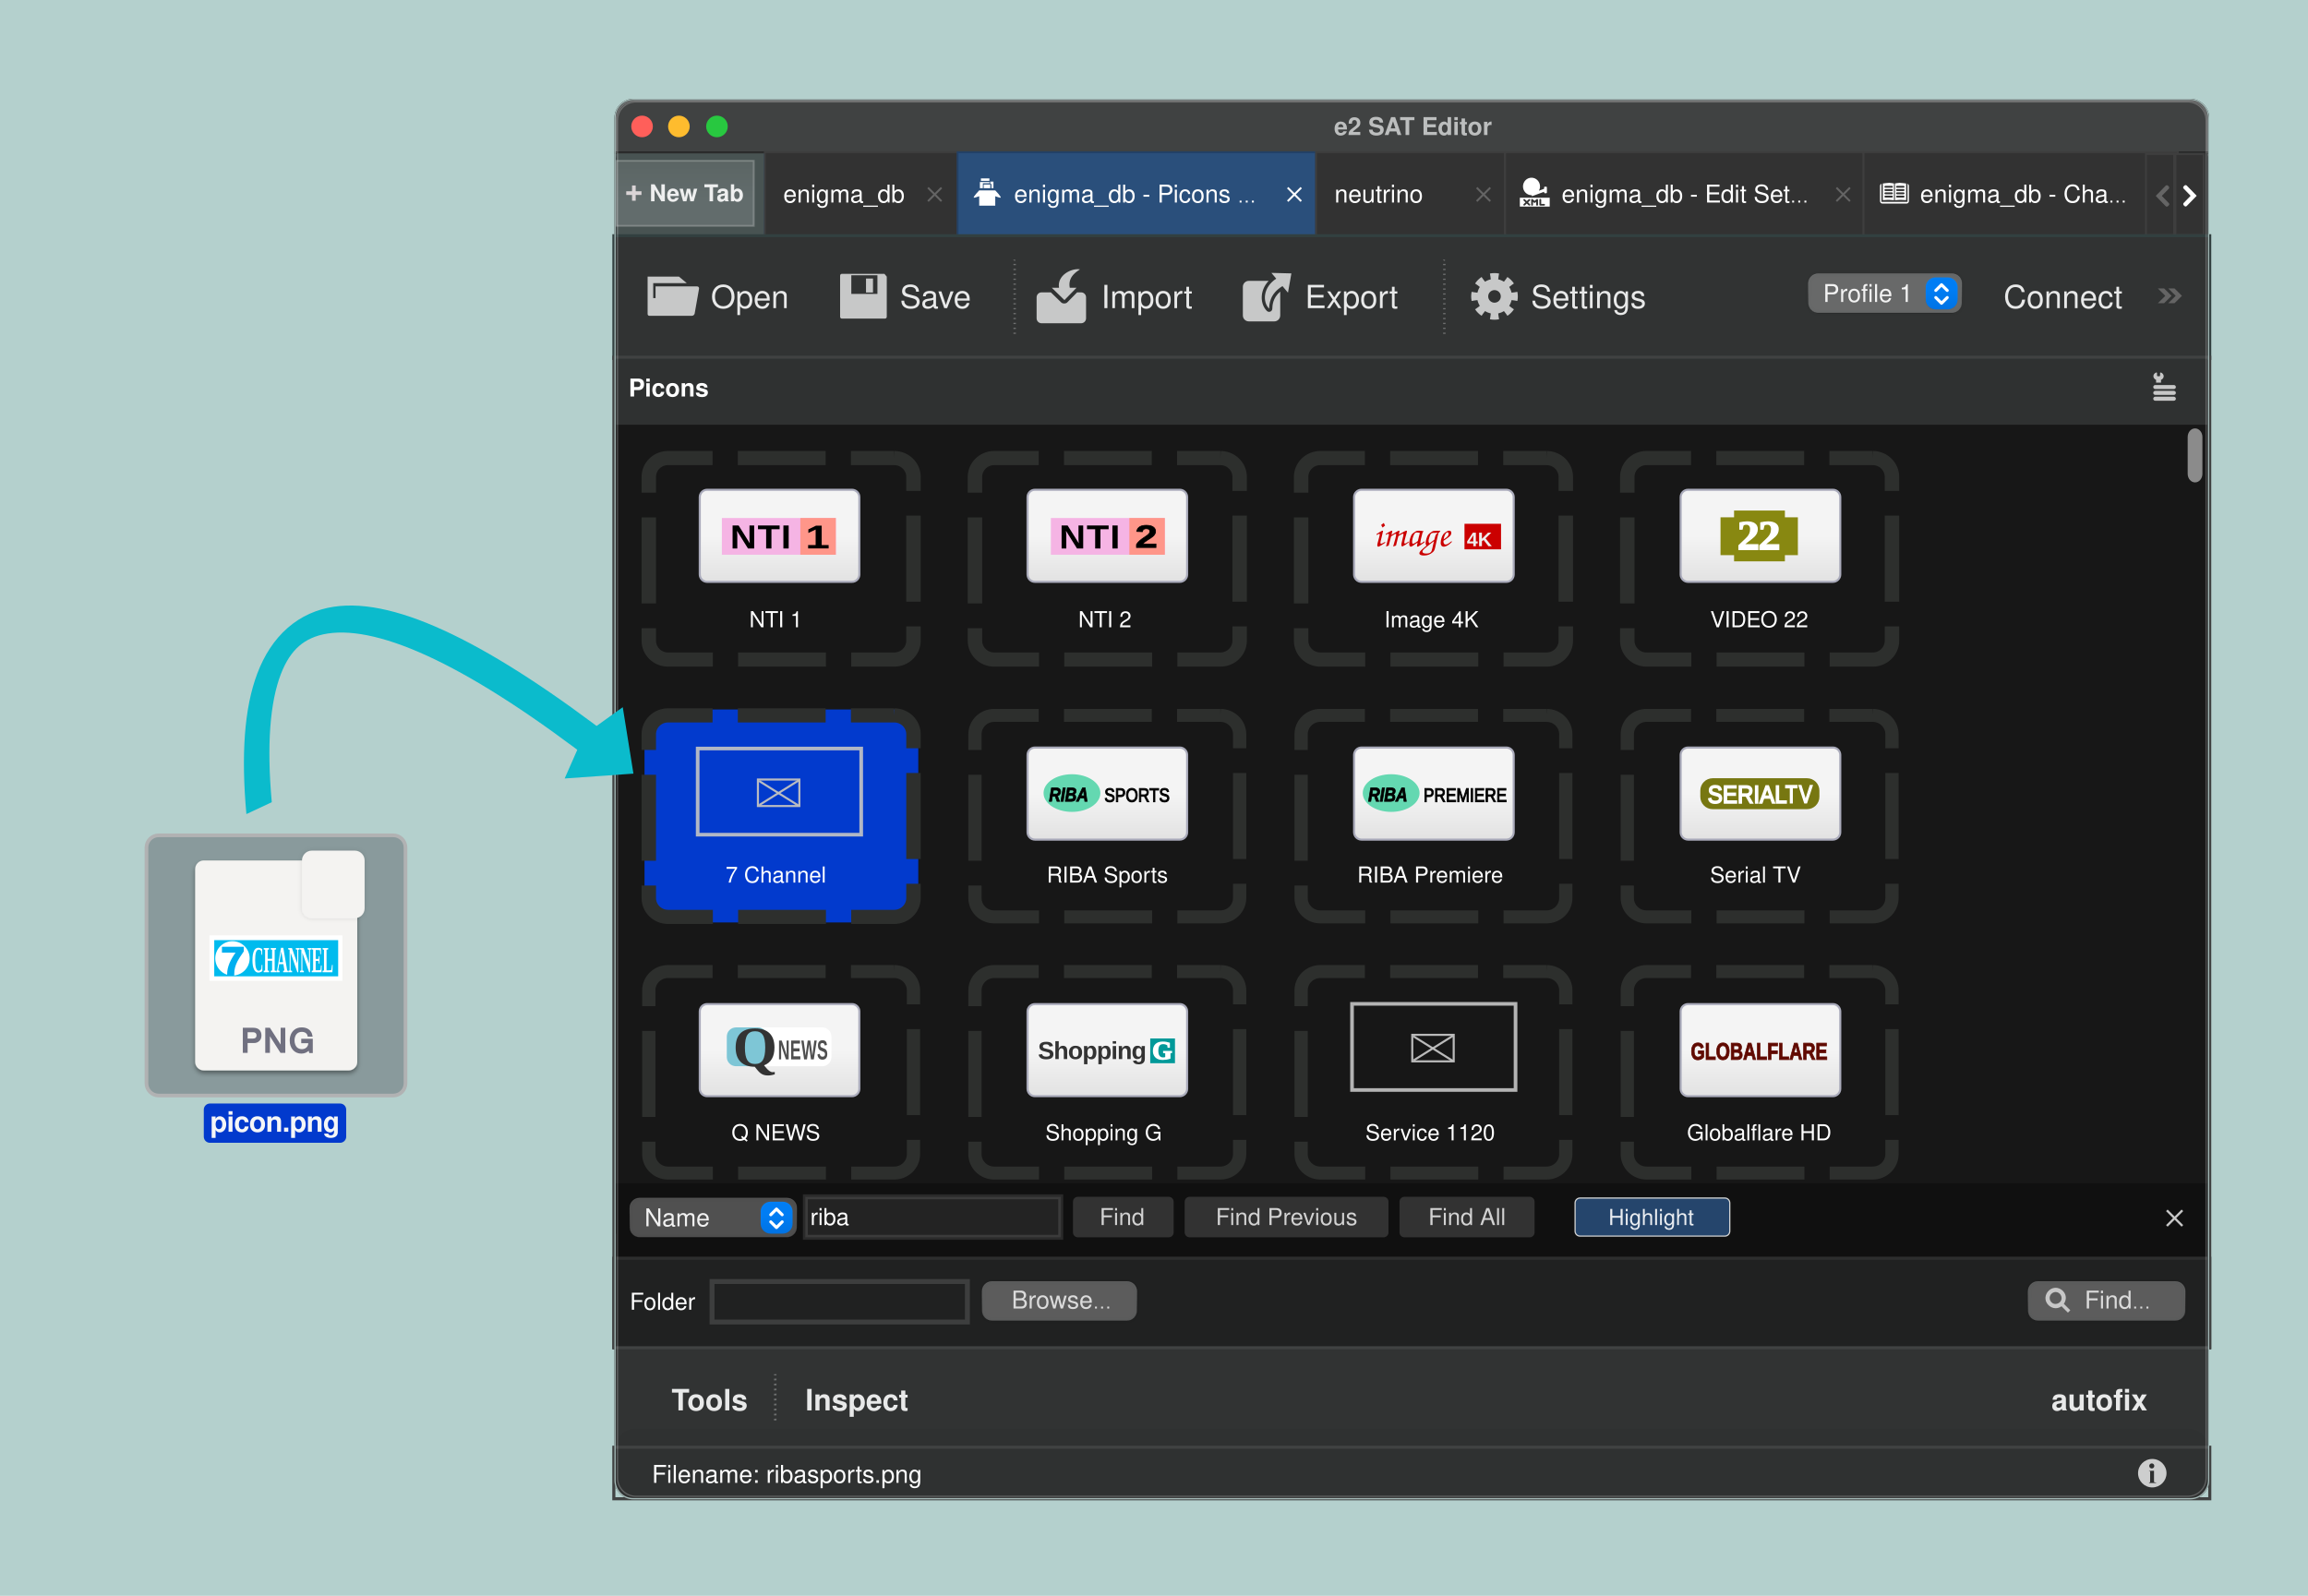
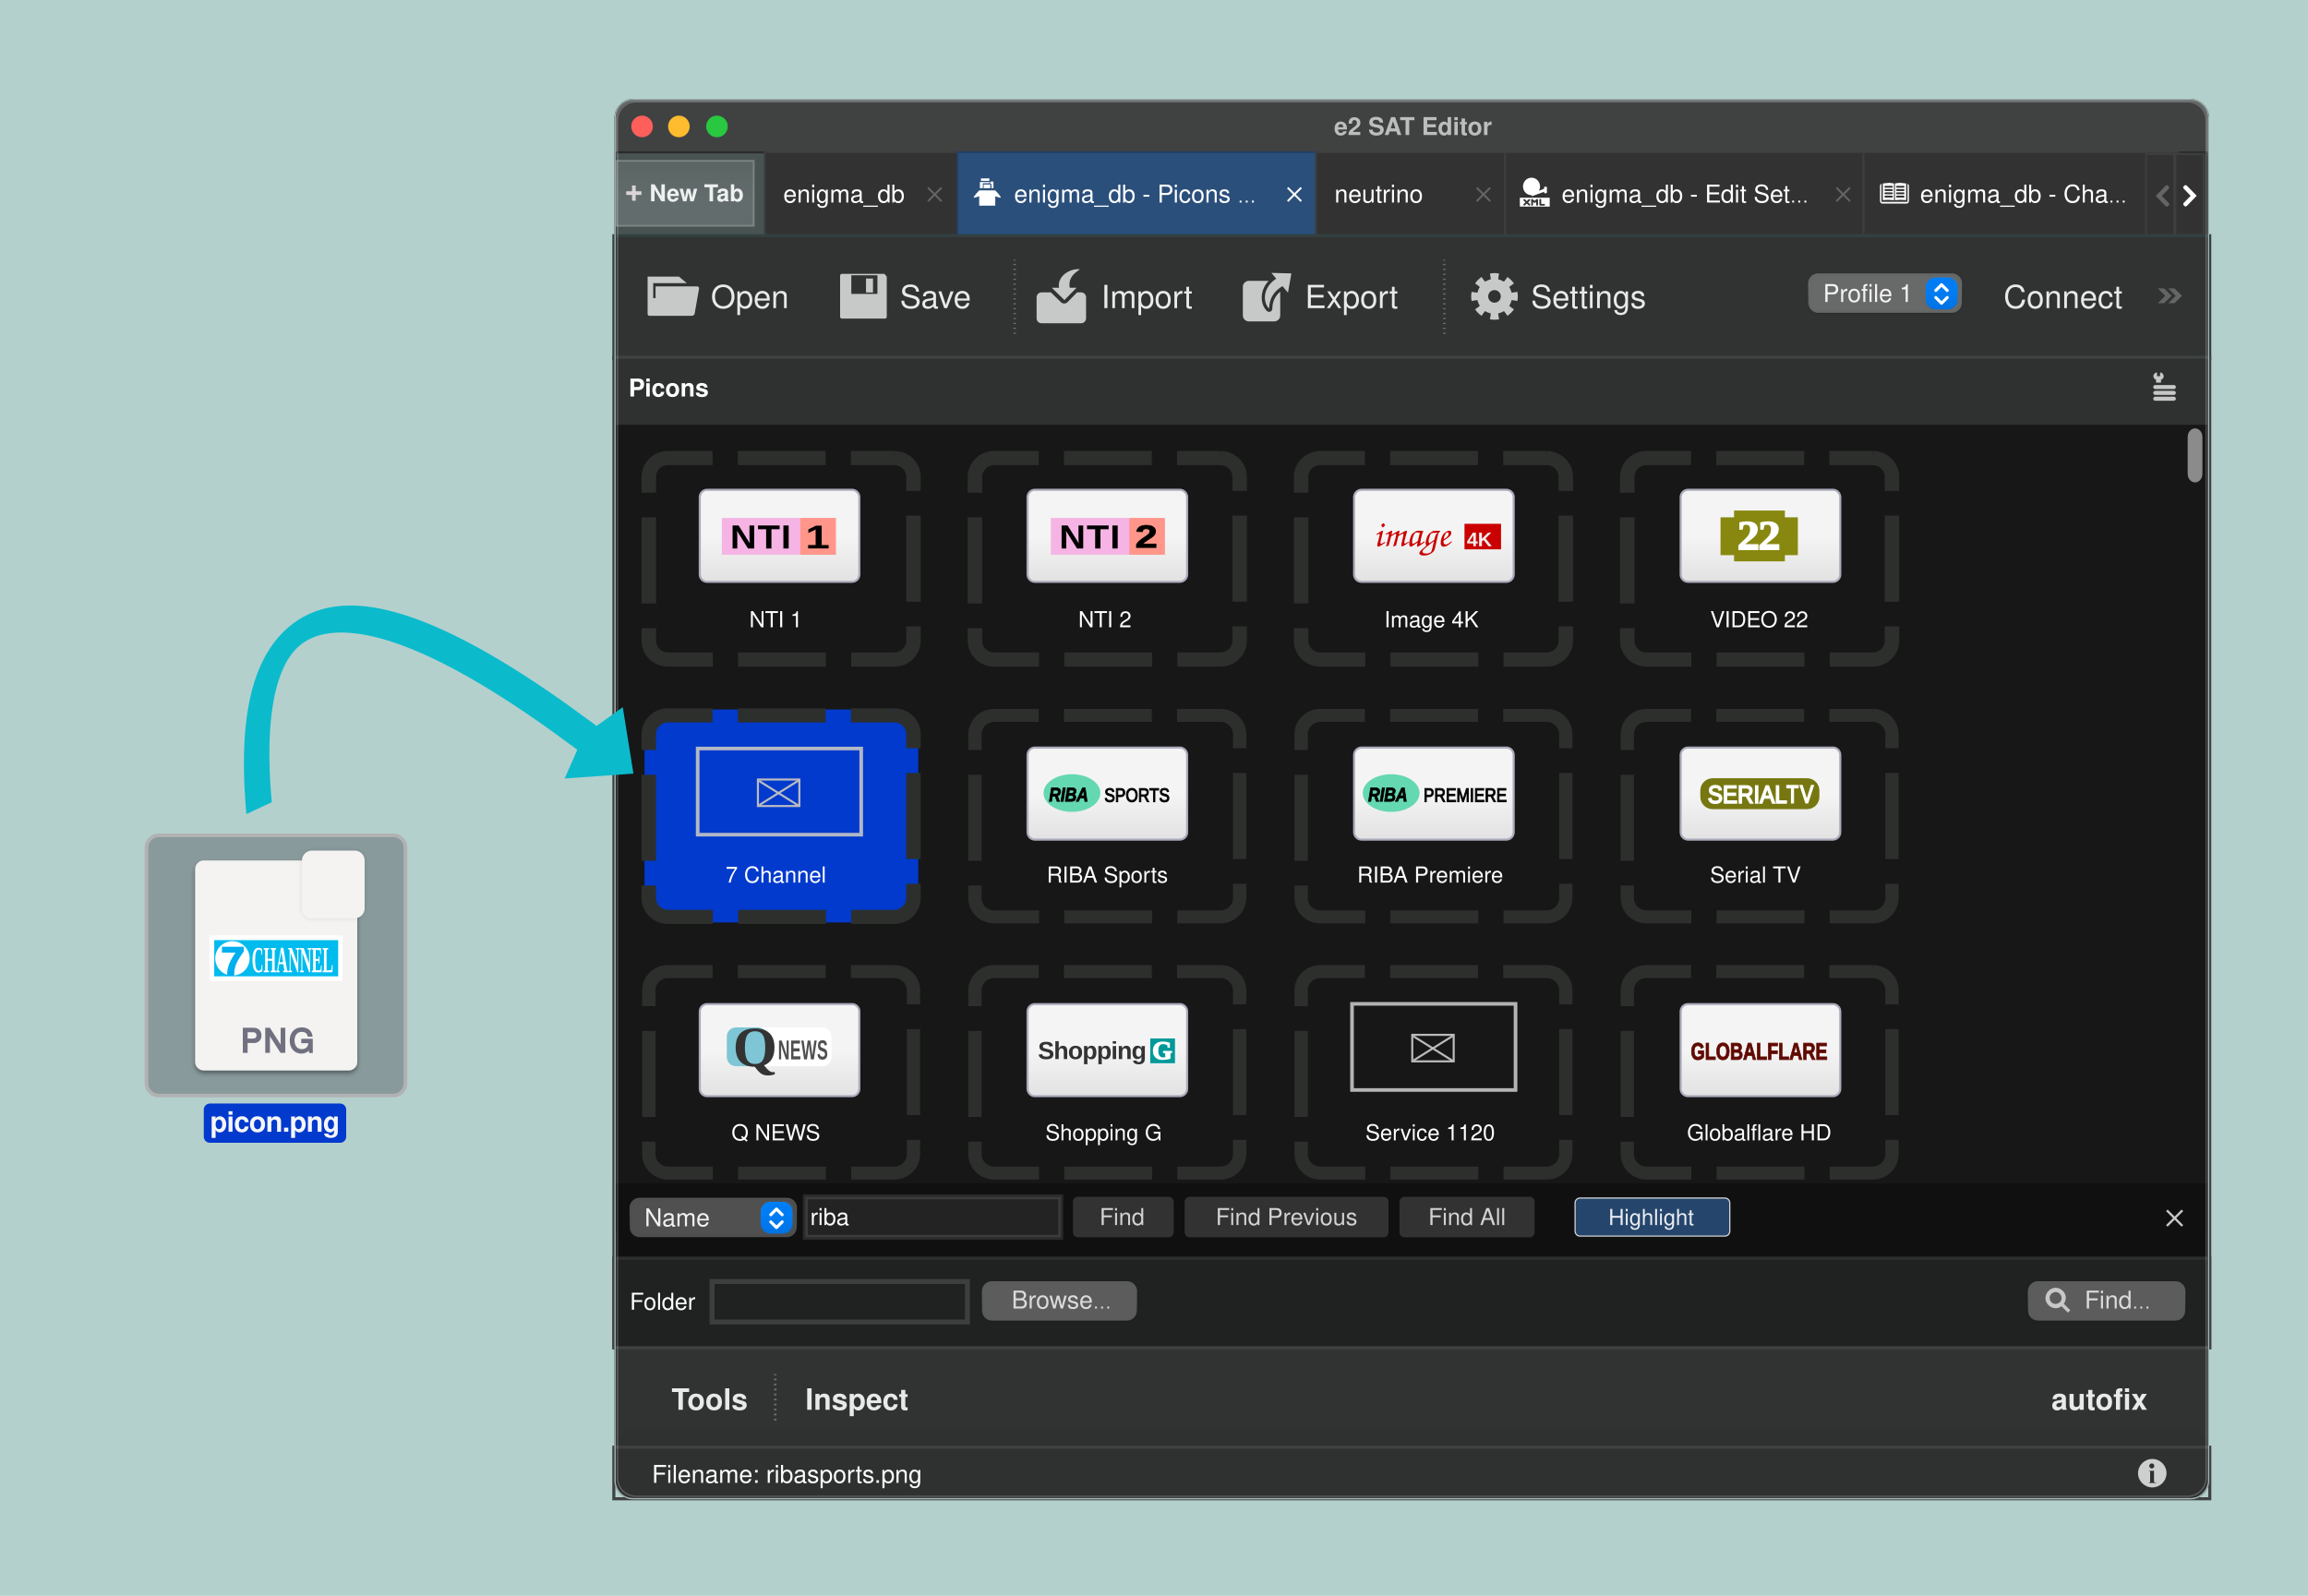
<svg xmlns="http://www.w3.org/2000/svg" viewBox="0 0 1880 1300" style="pointer-events:none;user-select:none">
  <defs>
    <symbol id="aad">
      <path d="M37.75 37.75h18.127v-11.5h-18.127c0 0 0-18.127 0-18.127h-11.5v18.127c0 0-18.127 0-18.127 0v11.5h18.127c0 0 0 18.127 0 18.127h11.5v-18.127z" />
    </symbol>
    <symbol id="cbw">
      <path d="M60 14.973l-3-0.522v35.716c-3.141-0.28-8.021-0.667-11-0.667-0.95 0-2.094 0.039-3.312 0.102-0.962 0.036-2.014 0.106-3.059 0.191-2.678 0.191-5.264 0.428-6.629 0.559v-35.901c0 0 6.61-1.451 9.963-1.451 4 0 14.037 1.451 14.037 1.451l3.001 0.522c1.769 0.819 2.999 2.61 2.999 4.687v32.68c0 2.848-2.312 5.16-5.16 5.16h-51.68c-2.848 0-5.16-2.312-5.16-5.16v-32.68c0-2.077 1.23-3.869 3-4.687l3-0.522c0 0 10.037-1.451 14.037-1.451 3.353 0 9.963 1.451 9.963 1.451v35.901c-1.366-0.131-3.951-0.368-6.629-0.559-1.045-0.085-2.097-0.155-3.059-0.191-1.218-0.063-2.362-0.102-3.312-0.102-2.979 0-7.859 0.387-11 0.667v-35.716l-3 0.522v38.765h56v-38.765zM28.5 42.5c0-1.104-0.896-2-2-2h-14c-1.104 0-2 0.896-2 2s0.896 2 2 2h14c1.104 0 2-0.896 2-2zM53.5 42.5c0-1.104-0.896-2-2-2h-14c-1.104 0-2 0.896-2 2s0.896 2 2 2h14c1.104 0 2-0.896 2-2zM28.5 35.5c0-1.104-0.896-2-2-2h-14c-1.104 0-2 0.896-2 2s0.896 2 2 2h14c1.104 0 2-0.896 2-2zM53.5 35.5c0-1.104-0.896-2-2-2h-14c-1.104 0-2 0.896-2 2s0.896 2 2 2h14c1.104 0 2-0.896 2-2zM28.5 28.5c0-1.104-0.896-2-2-2h-14c-1.104 0-2 0.896-2 2s0.896 2 2 2h14c1.104 0 2-0.896 2-2zM53.5 28.5c0-1.104-0.896-2-2-2h-14c-1.104 0-2 0.896-2 2s0.896 2 2 2h14c1.104 0 2-0.896 2-2zM28.5 21.5c0-1.104-0.896-2-2-2h-14c-1.104 0-2 0.896-2 2s0.896 2 2 2h14c1.104 0 2-0.896 2-2zM53.5 21.5c0-1.104-0.896-2-2-2h-14c-1.104 0-2 0.896-2 2s0.896 2 2 2h14c1.104 0 2-0.896 2-2z" />
    </symbol>
    <symbol id="cce">
      <path d="M62.328 7.276l-5.604-5.604-24.724 24.724c0 0-24.724-24.724-24.724-24.724l-5.604 5.604 24.724 24.724c0 0-24.724 24.724-24.724 24.724l5.604 5.604 24.724-24.724c0 0 24.724 24.724 24.724 24.724l5.604-5.604-24.724-24.724c0 0 24.724-24.724 24.724-24.724z" />
    </symbol>
    <symbol id="fdt">
      <path d="M56.256 31.057h-42.438c-7.074 0-12.818 5.744-12.818 12.818v61.295c0 7.074 5.744 12.818 12.818 12.818h54.476c7.075 0 12.818-5.744 12.818-12.818v-51.051c-16.616 14.040-16.649 30.281-17.025 36.965-0.151 2.687-1.869 5.034-4.385 5.99s-5.359 0.343-7.257-1.565c-14.421-14.502-16.181-43.133 3.811-64.452zM57.293 90.694c-14.624-14.705-13.039-45.988 15.234-64.344l-10.365-12.362 42.838 1.084-7.263 41.344-11.808-14.082c-28.127 16.992-28.15 39.728-28.636 48.36z" />
    </symbol>
    <symbol id="fet">
      <path d="M87.8 55.714h8.488c5.912 0 10.712 4.753 10.712 10.606v45.074c0 5.854-4.8 10.606-10.712 10.606h-84.576c-5.912 0-10.712-4.752-10.712-10.606v-45.074c0-5.853 4.8-10.606 10.712-10.606h19.788l22.5 21.827c1.413 1.374 4.32 2.133 6.3 2.109 1.98-0.023 4.821-0.828 6.2-2.236l21.3-21.7zM93.982 6.385c-17.881-3.082-49.582 12.531-44.921 39.525h-15.517l27.127 26.376 25.847-26.376h-14.41c-4.833-24.162 15.844-35.121 21.874-39.525z" />
    </symbol>
    <symbol id="ffo">
      <path d="M32 62.5c-16.833 0-30.5-13.667-30.5-30.5s13.667-30.5 30.5-30.5v9.611c-0.352-0.073-0.717-0.111-1.090-0.111-2.99 0-5.42 2.43-5.42 5.41 0 2.99 2.43 5.42 5.42 5.42 0.373 0 0.738-0.038 1.090-0.111v5.111l-7.44 0.18 2.82 1.23v22.7l-2.82 2.060h7.44v9.5zM32 11.111v-9.611c16.833 0 30.5 13.667 30.5 30.5s-13.667 30.5-30.5 30.5v-9.5h9.46l-5.76-2.060v-24.2l-3.7 0.090v-5.111c2.46-0.506 4.32-2.693 4.32-5.309 0-2.607-1.86-4.793-4.32-5.299z" />
    </symbol>
    <symbol id="fgn">
      <path d="M21 42.973h89.077c2.783 0 4.643 2.26 4.153 5.042l-9.34 52.943c-0.491 2.783-3.149 5.042-5.932 5.042h-91.118c-2.119 0-3.84-1.721-3.84-3.84v-80.16h67.2l16.8 14h-72v32h5v-25.027z" />
    </symbol>
    <symbol id="fhe">
      <path d="M114 22v86.16c0 2.119-1.721 3.84-3.84 3.84h-92.32c-2.119 0-3.84-1.721-3.84-3.84v-88.32c0-2.119 1.721-3.84 3.84-3.84h91.16l5 6zM94 59.014v-40h-56v40h56zM84.5 26v30h-15v-30h15z" />
    </symbol>
    <symbol id="liu">
      <path d="M56.25 57.423c0-2.388-1.939-4.327-4.327-4.327h-39.846c-2.388 0-4.327 1.939-4.327 4.327s1.939 4.327 4.327 4.327c0 0 39.846 0 39.846 0 2.388 0 4.327-1.939 4.327-4.327zM56.25 44.903c0-2.389-1.939-4.328-4.327-4.328h-39.846c-2.388 0-4.327 1.939-4.327 4.328 0 2.388 1.939 4.327 4.327 4.327 0 0 39.846 0 39.846 0 2.388 0 4.327-1.939 4.327-4.327zM56.25 32.382c0-2.388-1.939-4.327-4.327-4.327h-39.846c-2.388 0-4.327 1.939-4.327 4.327s1.939 4.327 4.327 4.327h39.846c2.388 0 4.327-1.939 4.327-4.327zM13.803 19.471v3.446h10.579v-5.844c0.837-0.373 1.624-0.848 2.343-1.41 2.237-1.745 3.347-4.068 3.371-6.392s-1.039-4.671-3.239-6.471v0c-0.887-0.725-1.951-1.273-3.024-1.702l-1.372 0.918-0.062 6.154c-0.003 0.286-0.167 0.503-0.402 0.659-0.376 0.249-0.899 0.364-1.472 0.364h-2.85c-0.565-0.008-1.082-0.142-1.452-0.406-0.242-0.173-0.413-0.406-0.41-0.702 0 0 0.062-6.155 0.062-6.155l-1.348-0.947c-1.083 0.403-2.158 0.924-3.060 1.628-2.237 1.746-3.347 4.068-3.371 6.392-0.023 2.323 1.039 4.671 3.239 6.471 0.725 0.593 1.567 1.067 2.437 1.454 0.016 0.617 0.026 1.607 0.031 2.543z" />
    </symbol>
    <symbol id="pjw">
      <path d="M14.762 29.23h34.49c0 0 13.928 14.478 11.463 15.596-1.067 0.483-6.127-1.117-11.524-3.087v20.261h-34.389v-20.253c-5.389 1.967-10.437 3.562-11.502 3.079-2.465-1.118 11.462-15.596 11.462-15.596zM36.774 11.359h-20.475v13.19h6.364v-10.552h14.111v-2.638zM38.538 16.635h-14.111v7.914h14.111v-7.914zM45.299 10.4v14.149h-4.283v-9.233h-2.478v-4.916h6.761zM36.632 3.482h-18.173v5.276h18.173v-5.276z" />
    </symbol>
    <symbol id="skh">
      <path d="M40.023 45.152c-3.477 2.591-7.729 4.192-12.407 4.221-10.406 0.066-20.276-8.26-21.806-18.699-1.731-11.814 7.58-24.164 20.12-25.040 0.561-0.039 1.124-0.055 1.686-0.053 10 0.095 19.38 7.75 21.337 17.619 1.156 5.829-0.437 11.92-3.87 16.758l13.82 13.819-5.128 5.128-13.752-13.753zM27.395 14.645c-6.236 0.060-12 5.17-12.677 11.431-0.588 5.436 2.691 11.076 7.773 13.229 6.62 2.806 15.346-1.167 17.352-8.391 2.055-7.404-3.759-16.031-12.032-16.265-0.139-0.003-0.278-0.004-0.416-0.004z" />
    </symbol>
    <symbol id="sls">
      <path d="M73.934 15.359c-6.491-1.302-13.177-1.302-19.668 0 0.828 4.128 1.452 8.287 1.871 12.477-4.352 0.948-8.5 2.666-12.249 5.073-2.666-3.259-5.165-6.641-7.499-10.146-5.511 3.67-10.238 8.397-13.908 13.908 3.505 2.334 6.887 4.834 10.146 7.499-2.407 3.749-4.125 7.897-5.073 12.249-4.19-0.419-8.349-1.043-12.477-1.871-1.303 6.491-1.303 13.177 0 19.668 4.128-0.828 8.287-1.452 12.477-1.871 0.948 4.352 2.666 8.501 5.073 12.249-3.259 2.666-6.641 5.165-10.146 7.499 3.67 5.511 8.397 10.238 13.908 13.908 2.334-3.505 4.833-6.887 7.499-10.146 3.749 2.407 7.897 4.125 12.249 5.074-0.419 4.189-1.043 8.348-1.871 12.476 6.491 1.303 13.177 1.303 19.668 0-0.828-4.128-1.452-8.287-1.871-12.476 4.352-0.949 8.5-2.667 12.249-5.074 2.666 3.259 5.165 6.641 7.499 10.146 5.511-3.67 10.238-8.397 13.908-13.908-3.505-2.334-6.887-4.833-10.146-7.499 2.407-3.748 4.125-7.897 5.073-12.249 4.19 0.419 8.349 1.043 12.477 1.871 1.303-6.491 1.303-13.177 0-19.668-4.128 0.828-8.287 1.452-12.477 1.871-0.948-4.352-2.666-8.5-5.073-12.249 3.259-2.665 6.641-5.165 10.146-7.499-3.67-5.511-8.397-10.238-13.908-13.908-2.334 3.505-4.833 6.887-7.499 10.146-3.749-2.407-7.897-4.125-12.249-5.073 0.419-4.19 1.043-8.349 1.871-12.477zM64.1 50.882c7.451 0 13.5 6.049 13.5 13.5s-6.049 13.5-13.5 13.5c-7.451 0-13.5-6.049-13.5-13.5s6.049-13.5 13.5-13.5z" />
    </symbol>
    <symbol id="tmw">
      <path d="M64 64v-19h-64v19h64zM38.975 58.253l0.001 1.834c0.001 1.076-0.872 1.949-1.947 1.949s-1.949-0.873-1.95-1.949l-0.002-6.41-1.968 1.774c-0.407 0.367-0.947 0.542-1.48 0.524-0.533 0.018-1.073-0.157-1.48-0.524l-1.968-1.774-0.003 6.41c0 1.076-0.874 1.949-1.949 1.949s-1.948-0.873-1.948-1.949l0.002-5.24h-6.669l4.099 3.89c0.751 0.713 0.751 1.869 0.002 2.581-0.75 0.711-1.968 0.71-2.719-0.002l-4.104-3.895-4.104 3.895c-0.751 0.712-1.969 0.713-2.719 0.002-0.75-0.712-0.749-1.868 0.002-2.581l4.104-3.895-4.104-3.895c-0.751-0.712-0.752-1.868-0.002-2.58s1.968-0.711 2.719 0.002l4.104 3.895 4.104-3.895c0.751-0.713 1.969-0.713 2.719-0.002 0.749 0.712 0.749 1.868-0.002 2.58l-4.099 3.89h6.669l0.002-5.24c0-0.024 0.001-0.048 0.002-0.072-0.031-0.488 0.159-0.985 0.571-1.356 0.276-0.249 0.614-0.408 0.97-0.477 0.131-0.028 0.267-0.043 0.406-0.043 0.058 0 0.115 0.002 0.172 0.007 0.454 0.033 0.899 0.206 1.247 0.52l3.976 3.583 3.975-3.583c0.348-0.314 0.793-0.487 1.248-0.52 0.056-0.005 0.114-0.007 0.171-0.007 0.14 0 0.276 0.015 0.407 0.043 0.356 0.069 0.694 0.228 0.97 0.477 0.412 0.371 0.602 0.868 0.571 1.356 0.001 0.024 0.001 0.048 0.001 0.072l0.003 8.646h2.912l0.003-8.83c0-1.076 0.874-1.949 1.949-1.949s1.948 0.873 1.948 1.949l-0.004 8.839 6.372 0.002c0.993 0.001 1.798 0.807 1.798 1.799 0 0.993-0.805 1.798-1.798 1.798l-8.471-0.003c-0.992 0-1.798-0.806-1.798-1.799l0.001-1.796h-2.912zM25.286 39.498c-0.095 0.001-0.19 0.002-0.286 0.002-10.072 0-18.25-8.402-18.25-18.75s8.178-18.75 18.25-18.75c10.072 0 18.25 8.402 18.25 18.75 0 3.307-0.835 6.416-2.301 9.115l11.051-4.023v-3.071c0-0.828 0.672-1.5 1.5-1.5h3c0.828 0 1.5 0.672 1.5 1.5v11c0 0.828-0.672 1.5-1.5 1.5h-3c-0.828 0-1.5-0.672-1.5-1.5v-1.543l-25.926 9.436-0.788-2.166z" />
    </symbol>
    <symbol id="anm">
      <path d="M32 13.243c-1.668 0-3.336 0.635-4.608 1.907l-24.485 24.485c-2.543 2.543-2.543 6.672 0 9.215s6.672 2.543 9.215 0l19.878-19.878 19.878 19.878c2.543 2.543 6.672 2.543 9.215 0s2.543-6.672 0-9.215l-24.485-24.485c-1.272-1.272-2.94-1.907-4.608-1.907z" />
    </symbol>
    <symbol id="aow">
      <path d="M32 30.114l27.467 29.239v-24.615l-27.467-29.24-27.467 29.24v24.615l27.467-29.239z" />
    </symbol>
    <symbol id="apw">
      <path d="M32 36.23l-20.23-19.657c-1.255-1.22-3.294-1.22-4.549 0 0 0-1.913 1.859-1.913 1.859-1.269 1.233-1.269 3.235 0 4.468 0 0 26.57 25.818 26.57 25.818l0.122-0.118c0 0 0.12 0.12 0.12 0.12l26.572-25.82c1.269-1.233 1.269-3.235 0-4.468 0 0-2.363-2.297-2.363-2.297-1.007-0.978-2.642-0.978-3.649 0l-20.68 20.095z" />
    </symbol>
    <linearGradient id="bqm" x1="0" y1="0" x2="0" y2="1">
      <stop offset="0" style="stop-color:#5b6564" />
      <stop offset="0.6" style="stop-color:#626c6c" />
    </linearGradient>
    <linearGradient id="brm" x1="0" y1="0" x2="0" y2="1">
      <stop offset="0" style="stop-color:#fff;stop-opacity:0.19" />
      <stop offset="1" style="stop-color:#000;stop-opacity:0.34" />
    </linearGradient>
    <linearGradient id="bsm" x1="0" y1="0" x2="0" y2="1">
      <stop offset="0.4" style="stop-color:#007df4" />
      <stop offset="1" style="stop-color:#0073e4" />
    </linearGradient>
    <filter id="btm" color-interpolation-filters="sRGB">
      <feDropShadow dx="0" dy="1.5" stdDeviation="1" flood-opacity="0.25" />
      <feDropShadow dx="0" dy="0" stdDeviation="2.2" flood-opacity="0.3" />
    </filter>
    <marker id="aud" markerWidth="3" markerHeight="3" refX="1.75" refY="1.75" viewBox="0 0 3.5 3.5" orient="auto">
      <polygon points="0.7,3.5 0,1.75 0.7,0 3.5,1.75" style="fill:#0bbbcc" />
    </marker>
    <symbol id="pvn">
      <g transform="matrix(0.75,0,0,0.75,20.3,11.9)">
        <rect x="48.3" y="24.2" width="50" height="32" style="fill:none;stroke:#c0c0c0;stroke-opacity:0.96;stroke-width:2.5px" />
        <rect x="0" y="0" width="2.5" height="56" transform="matrix(0.53,-0.848,0.848,0.53,49,27)" style="fill:#c0c0c0;fill-opacity:0.96" />
        <rect x="23" y="-42" width="2.5" height="56" transform="matrix(0.53,0.848,-0.848,0.53,49,27)" style="fill:#c0c0c0;fill-opacity:0.96" />
      </g>
      <rect x="2" y="2" width="148" height="78" style="fill:none;stroke:#c4c4c4;stroke-opacity:0.9;stroke-width:3.3px" />
    </symbol>
    <linearGradient id="pwg" x1="0" y1="0" x2="0" y2="1">
      <stop offset="0.5" style="stop-color:#f4f4f4" />
      <stop offset="1" style="stop-color:#e2e2e2" />
    </linearGradient>
    <filter id="ixm" color-interpolation-filters="sRGB">
      <feDropShadow dx="0" dy="2.3" stdDeviation="2" flood-opacity="0.4" />
    </filter>
    <filter id="iym" color-interpolation-filters="sRGB">
      <feDropShadow dx="-1.8" dy="1.7" stdDeviation="3" flood-opacity="0.3" />
      <feDropShadow dx="0" dy="0" stdDeviation="2" flood-opacity="0.12" />
    </filter>
  </defs>
  <rect x="0" y="0" width="1880" height="1300" style="fill:#b4d0cd" />
  <g style="font-family:'Helvetica Neue',sans-serif-light,Helvetica,sans-serif">
    <rect x="501" y="81" width="1298" height="1140" rx="15" style="fill:#313333;stroke:#191919;stroke-width:1px" />
    <rect x="502" y="82" width="1296" height="57" rx="15" style="fill:#404242;stroke:#787979;stroke-width:1px;clip-path:inset(0px 0px 15px)" />
    <rect x="501" y="124" width="1298" height="1" style="fill:none;stroke:#000;stroke-opacity:0.89;stroke-width:0.5px" />
    <text x="502" y="82" dx="649" dy="28" text-anchor="middle" style="font-family:'Helvetica Neue',Helvetica,sans-serif;font-weight:bold;font-size:20px;fill:#bcbebe">e2 SAT Editor</text>
    <ellipse cx="523" cy="103" rx="8.8" style="fill:#ff5f5a;stroke:none;stroke-opacity:0.1" />
    <ellipse cx="553" cy="103" rx="8.8" style="fill:#febc2e;stroke:none;stroke-opacity:0.1" />
    <ellipse cx="584" cy="103" rx="8.8" style="fill:#28c840;stroke:none;stroke-opacity:0.1" />
    <rect x="502" y="125" width="1296" height="67" style="fill:#2f3131" />
    <rect x="502" y="125" width="120" height="67" style="fill:#485352" />
    <rect x="502" y="131" width="112" height="53" rx="0" style="fill:url(#bqm);stroke:#fff;stroke-opacity:0.23;stroke-width:1.5px" />
    <g transform="matrix(0.26,0,0,0.26,508,149)">
      <use href="#aad" style="fill:#dad4d6" />
    </g>
    <text x="502" y="131" dx="27" dy="33" style="font-weight:bold;font-size:19px;fill:#fff;fill-opacity:0.89">New Tab</text>
    <rect x="622" y="125" width="1" height="67" style="fill:#3a5165" />
    <rect x="623" y="124" width="157" height="69" style="fill:#323232;stroke:#3e3e3e;stroke-width:1.5px;clip-path:inset(2px 0 1px)" />
    <text x="623" y="124" dx="15" dy="41" style="font-size:20px;fill:#fff">enigma_db</text>
    <g transform="matrix(0.2,0,0,0.2,755,152)">
      <use href="#cce" style="fill:#646464" />
    </g>
    <rect x="780" y="124" width="292" height="69" style="fill:#2a4f7b;stroke:#234065;stroke-width:1.5px;clip-path:inset(2px 0 1px)" />
    <g transform="matrix(0.38,0,0,0.38,792,144)">
      <use href="#pjw" style="fill:#fff" />
    </g>
    <text x="780" y="124" dx="46" dy="41" style="font-size:20px;fill:#fff">enigma_db - Picons <tspan style="font-size:15px">…</tspan>
    </text>
    <g transform="matrix(0.2,0,0,0.2,1048,152)">
      <use href="#cce" style="fill:#fff" />
    </g>
    <rect x="1072" y="124" width="154" height="69" style="fill:#323232;stroke:#3e3e3e;stroke-width:1.5px;clip-path:inset(2px 0 1px)" />
    <text x="1072" y="124" dx="15" dy="41" style="font-size:20px;fill:#fff">neutrino</text>
    <g transform="matrix(0.2,0,0,0.2,1202,152)">
      <use href="#cce" style="fill:#646464" />
    </g>
    <rect x="1226" y="124" width="292" height="69" style="fill:#323232;stroke:#3e3e3e;stroke-width:1.5px;clip-path:inset(2px 0 1px)" />
    <g transform="matrix(0.38,0,0,0.38,1238,144)">
      <use href="#tmw" style="fill:#fff" />
    </g>
    <text x="1226" y="124" dx="46" dy="41" style="font-size:20px;fill:#fff">enigma_db - Edit Set<tspan style="font-size:15px">…</tspan>
    </text>
    <g transform="matrix(0.2,0,0,0.2,1495,152)">
      <use href="#cce" style="fill:#646464" />
    </g>
    <rect x="1518" y="124" width="256" height="69" style="fill:#323232;stroke:#3e3e3e;stroke-width:1.5px;clip-path:inset(2px 0 1px)" />
    <g transform="matrix(0.38,0,0,0.38,1531,144)">
      <use href="#cbw" style="fill:#fff" />
    </g>
    <text x="1518" y="124" dx="46" dy="41" style="font-size:20px;fill:#fff">enigma_db - Cha<tspan style="font-size:15px">…</tspan>
    </text>
    <rect x="1773" y="125" width="1" height="67" style="fill:#3a3a3a" />
    <rect x="1748" y="125.5" width="23" height="66" style="fill:#323232;stroke:#3e3e3e;stroke-width:1.5px" />
    <g transform="matrix(0,0.3,-0.3,0,1771.2,150)" style="opacity:0.25">
      <use href="#apw" style="fill:#fff;stroke:#fff;stroke-width:2.7px" />
    </g>
    <rect x="1772" y="125.5" width="23" height="66" style="fill:#323232;stroke:#3e3e3e;stroke-width:1.5px" />
    <g transform="matrix(0,-0.3,0.3,0,1774.1,169.1)">
      <use href="#apw" style="fill:#fff;stroke:#fff;stroke-width:2.7px" />
    </g>
    <rect x="502" y="192" width="1296" height="100" style="fill:#313333" />
    <g transform="matrix(0.38,0,0,0.38,526,217)">
      <use href="#fgn" style="fill:#c7c8c8" />
    </g>
    <text x="510" y="192" dx="69" dy="59" style="font-size:26px;fill:#fff;fill-opacity:0.89;text-shadow:0 0.5px 1px #090909">Open</text>
    <g transform="matrix(0.38,0,0,0.38,679,217)">
      <use href="#fhe" style="fill:#c7c8c8" />
    </g>
    <text x="664" y="192" dx="69" dy="59" style="font-size:26px;fill:#fff;fill-opacity:0.89;text-shadow:0 0.5px 1px #090909">Save</text>
    <rect x="826" y="212" width="1" height="61" style="fill:none;stroke:#fff;stroke-opacity:0.3;stroke-dasharray:1px,3px" />
    <g transform="matrix(0.38,0,0,0.38,844,217)">
      <use href="#fet" style="fill:#c7c8c8" />
    </g>
    <text x="828" y="192" dx="69" dy="59" style="font-size:26px;fill:#fff;fill-opacity:0.89;text-shadow:0 0.5px 1px #090909">Import</text>
    <g transform="matrix(0.38,0,0,0.38,1012,217)">
      <use href="#fdt" style="fill:#c7c8c8" />
    </g>
    <text x="994" y="192" dx="69" dy="59" style="font-size:26px;fill:#fff;fill-opacity:0.89;text-shadow:0 0.5px 1px #090909">Export</text>
    <rect x="1176" y="212" width="1" height="61" style="fill:none;stroke:#fff;stroke-opacity:0.3;stroke-dasharray:1px,3px" />
    <g transform="matrix(0.38,0,0,0.38,1193,217)">
      <use href="#sls" style="fill:#c7c8c8" />
    </g>
    <text x="1178" y="192" dx="69" dy="59" style="font-size:26px;fill:#fff;fill-opacity:0.89;text-shadow:0 0.5px 1px #090909">Settings</text>
    <rect x="1473" y="223" width="125" height="32" rx="8" style="fill:#fff;fill-opacity:0.24;stroke:url(#brm);stroke-width:0.4px;filter:url(#btm)" />
    <rect x="1568.6" y="226" width="26" height="26" rx="8" style="fill:url(#bsm);stroke:url(#brm);stroke-opacity:0.06;stroke-width:2px" />
    <g transform="matrix(0.19,0,0,0.19,1575.4,228.2)">
      <use href="#anm" style="fill:#fff" />
    </g>
    <g transform="matrix(0.19,0,0,-0.19,1575.4,250.8)">
      <use href="#anm" style="fill:#fff" />
    </g>
    <text x="1473" y="224" dx="12" dy="22" style="font-size:20px;fill:#fff;fill-opacity:0.92" transform="matrix(1,0,0,1,0,0)">Profile 1</text>
    <text x="1617" y="192" dx="15" dy="59" style="font-size:26px;fill:#fff;fill-opacity:0.89;text-shadow:0 0.5px 1px #090909">Connect</text>
    <g transform="matrix(0.9,0,0,0.95,1770,234)">
      <use href="#aow" transform="matrix(0,0.23,-0.23,0,0,0)" style="fill:#646464" />
      <use href="#aow" transform="matrix(0,0.23,-0.23,0,9.4,0)" style="fill:#646464" />
    </g>
    <rect x="500" y="192" width="1300" height="100" style="fill:none;stroke:#324040;stroke-width:2.4px;clip-path:inset(0px 2px)" />
    <rect x="502" y="291" width="1296" height="807" style="fill:#2f3131" />
    <text x="502" y="291" dx="10" dy="32" style="font-weight:bold;font-size:20px;fill:#fff">Picons</text>
    <g transform="matrix(0.38,0,0,0.38,1751,303)">
      <use href="#liu" style="fill:#c7c7c7" />
    </g>
    <rect x="502" y="346" width="1296" height="659" style="fill:#171717" />
    <rect x="526" y="371" width="220" height="171" rx="16" style="fill:none;stroke:#2d2f2d;stroke-width:12px;stroke-dasharray:37px,21px,36px,0" transform="matrix(0.98,0,0,0.96,13,17)" />
    <rect x="570" y="399" width="130" height="75" rx="6" style="fill:url(#pwg);stroke:#aaabbb;stroke-width:1.7px" />
    <g transform="matrix(0.34,0,0,0.34,588,422)">
      <rect x="0" y="0" width="273" height="88" style="fill:#f5b4e4" />
      <rect x="188" y="0" width="85" height="88" style="fill:#ff9689" />
      <g style="font-family:Arial,Helvetica,sans-serif;font-weight:bold">
        <text x="18" y="0" dy="73" style="font-size:80px;letter-spacing:2px" transform="matrix(1.1,0,0,1,0,0)">NTI</text>
        <text x="185" y="0" dy="81" style="font-size:88px" transform="matrix(1.2,0,0,0.9,-22,0)">1</text>
      </g>
    </g>
    <text x="526" y="493" dx="106" dy="18" text-anchor="middle" style="font-size:18px;fill:#fff">NTI 1</text>
    <rect x="792" y="371" width="220" height="171" rx="16" style="fill:none;stroke:#2d2f2d;stroke-width:12px;stroke-dasharray:37px,21px,36px,0" transform="matrix(0.98,0,0,0.96,18,17)" />
    <rect x="837" y="399" width="130" height="75" rx="6" style="fill:url(#pwg);stroke:#aaabbb;stroke-width:1.7px" />
    <g transform="matrix(0.34,0,0,0.34,856,422)">
      <rect x="0" y="0" width="273" height="88" style="fill:#f5b4e4" />
      <rect x="188" y="0" width="85" height="88" style="fill:#ff9689" />
      <g style="font-family:Arial,Helvetica,sans-serif;font-weight:bold">
        <text x="18" y="0" dy="73" style="font-size:80px;letter-spacing:2px" transform="matrix(1.1,0,0,1,0,0)">NTI</text>
        <text x="185" y="0" dy="81" style="font-size:102px;stroke:#000;stroke-width:2px" transform="matrix(0.95,0,0,0.75,26,10)">2</text>
      </g>
    </g>
    <text x="792" y="493" dx="108" dy="18" text-anchor="middle" style="font-size:18px;fill:#fff">NTI 2</text>
    <rect x="1058" y="371" width="220" height="171" rx="16" style="fill:none;stroke:#2d2f2d;stroke-width:12px;stroke-dasharray:37px,21px,36px,0" transform="matrix(0.98,0,0,0.96,23,17)" />
    <rect x="1103" y="399" width="130" height="75" rx="6" style="fill:url(#pwg);stroke:#aaabbb;stroke-width:1.7px" />
    <g transform="matrix(0.32,0,0,0.32,1111,420)">
      <rect x="256" y="21" width="93" height="65" style="fill:#cb0000" />
      <text x="10" y="0" dx="112" dy="78" text-anchor="middle" style="font-family:cursive,serif;font-size:96px;fill:#cb0000">image</text>
      <text x="262" y="0" dy="78" style="font-family:Arial,Helvetica,sans-serif;font-weight:bold;font-size:50px;fill:#eee">4K</text>
    </g>
    <text x="1058" y="493" dx="108" dy="18" text-anchor="middle" style="font-size:18px;fill:#fff">Image 4K</text>
    <rect x="1324" y="371" width="220" height="171" rx="16" style="fill:none;stroke:#2d2f2d;stroke-width:12px;stroke-dasharray:37px,21px,36px,0" transform="matrix(0.98,0,0,0.96,28,17)" />
    <rect x="1369" y="399" width="130" height="75" rx="6" style="fill:url(#pwg);stroke:#aaabbb;stroke-width:1.7px" />
    <g transform="matrix(0.23,0,0,0.23,1401,415)">
      <rect x="50" y="4" width="180" height="180" style="fill:#881" />
      <rect x="2" y="28" width="274" height="134" style="fill:#881" />
-       <text x="50" y="38" dx="56" dy="80" text-anchor="middle" style="font-family:'Times New Roman',Times,sans-serif;font-weight:bold;font-size:122px;letter-spacing:-4px;fill:#fff;stroke:#fff;stroke-width:4px" transform="matrix(1.3,0,0,1.2,0,0)">22</text>
+       <text x="50" y="38" dx="56" dy="80" text-anchor="middle" style="font-family:'Times New Roman',serif;font-weight:bold;font-size:122px;letter-spacing:-4px;fill:#fff;stroke:#fff;stroke-width:4px" transform="matrix(1.3,0,0,1.2,0,0)">22</text>
    </g>
    <text x="1324" y="493" dx="109" dy="18" text-anchor="middle" style="font-size:18px;fill:#fff">VIDEO 22</text>
    <rect x="525" y="578" width="223" height="173.5" rx="20" style="fill:#023acd" />
    <rect x="526" y="580" width="220" height="171" rx="16" style="fill:none;stroke:#2d2f2d;stroke-width:12px;stroke-dasharray:37px,21px,36px,0" transform="matrix(0.98,0,0,0.96,13,26)" />
    <g transform="matrix(0.9,0,0,0.9,566.5,608)">
      <use href="#pvn" />
    </g>
    <text x="526" y="701" dx="106" dy="18" text-anchor="middle" style="font-size:18px;fill:#fff">7 Channel</text>
    <rect x="792" y="580" width="220" height="171" rx="16" style="fill:none;stroke:#2d2f2d;stroke-width:11px;stroke-dasharray:37px,21px,36px,0" transform="matrix(0.98,0,0,0.96,18,26)" />
    <rect x="837" y="609" width="130" height="75" rx="6" style="fill:url(#pwg);stroke:#aaabbb;stroke-width:1.7px" />
    <g transform="matrix(0.13,0,0,0.13,849,631)">
      <ellipse cx="186" cy="116" rx="178" ry="118" style="fill:#64d8b1" />
      <g style="font-family:Arial,Helvetica,sans-serif">
        <text x="42" y="0" dy="140" style="font-weight:bold;font-size:102px;letter-spacing:-1px;stroke:#000;stroke-width:4px;font-style:italic" transform="matrix(1,0,0,1.2,0,0)">RIBA</text>
        <text x="389" y="0" dy="142" style="font-size:100px;stroke:#000;stroke-width:5px" transform="matrix(1,0,0,1.2,0,0)">SPORTS</text>
      </g>
    </g>
    <text x="792" y="701" dx="110" dy="18" text-anchor="middle" style="font-size:18px;fill:#fff">RIBA Sports</text>
    <rect x="1058" y="580" width="220" height="171" rx="16" style="fill:none;stroke:#2d2f2d;stroke-width:11px;stroke-dasharray:37px,21px,36px,0" transform="matrix(0.98,0,0,0.96,23,26)" />
    <rect x="1103" y="609" width="130" height="75" rx="6" style="fill:url(#pwg);stroke:#aaabbb;stroke-width:1.7px" />
    <g transform="matrix(0.13,0,0,0.13,1109,631)">
      <ellipse cx="186" cy="116" rx="178" ry="118" style="fill:#64d8b1" />
      <g style="font-family:Arial,Helvetica,sans-serif">
        <text x="42" y="0" dy="140" style="font-weight:bold;font-size:102px;letter-spacing:-1px;stroke:#000;stroke-width:4px;font-style:italic" transform="matrix(1,0,0,1.2,0,0)">RIBA</text>
        <text x="389" y="0" dy="142" style="font-size:100px;stroke:#000;stroke-width:5px" transform="matrix(1,0,0,1.2,0,0)">PREMIERE</text>
      </g>
    </g>
    <text x="1058" y="701" dx="107" dy="18" text-anchor="middle" style="font-size:18px;fill:#fff">RIBA Premiere</text>
    <rect x="1324" y="580" width="220" height="171" rx="16" style="fill:none;stroke:#2d2f2d;stroke-width:11px;stroke-dasharray:37px,21px,36px,0" transform="matrix(0.98,0,0,0.96,28,26)" />
    <rect x="1369" y="609" width="130" height="75" rx="6" style="fill:url(#pwg);stroke:#aaabbb;stroke-width:1.7px" />
    <g transform="matrix(0.21,0,0,0.21,1385,634)">
      <rect x="0" y="0" width="462" height="120" rx="48" style="fill:#771" />
      <g style="font-family:Arial,Helvetica,sans-serif;font-size:96px">
-         <text x="32" y="0" dy="96" style="fill:#fff;stroke:#fff;stroke-width:6px" transform="matrix(0.9,0,0,1,0,0)">SERIAL</text>
-         <text x="412" y="0" dy="96" style="letter-spacing:8px;fill:#fff;stroke:#fff;stroke-width:6px" transform="matrix(0.8,0,0,1,0,-0.9)">TV</text>
+         <text x="32" y="0" dx="171" dy="96" text-anchor="middle" style="fill:#fff;stroke:#fff;stroke-width:6px" transform="matrix(0.9,0,0,1,0,0)">SERIAL</text>
+         <text x="412" y="0" dx="71" dy="96" text-anchor="middle" style="letter-spacing:8px;fill:#fff;stroke:#fff;stroke-width:6px" transform="matrix(0.8,0,0,1,0,-0.9)">TV</text>
      </g>
    </g>
    <text x="1324" y="701" dx="106" dy="18" text-anchor="middle" style="font-size:18px;fill:#fff">Serial TV</text>
    <rect x="526" y="788" width="220" height="171" rx="16" style="fill:none;stroke:#2d2f2d;stroke-width:11px;stroke-dasharray:37px,21px,36px,0" transform="matrix(0.98,0,0,0.96,13,35)" />
    <rect x="570" y="818" width="130" height="75" rx="6" style="fill:url(#pwg);stroke:#aaabbb;stroke-width:1.7px" />
    <g transform="matrix(0.31,0,0,0.31,592,837)">
      <rect x="0" y="0" width="275" height="102" rx="24" style="fill:#fff" />
      <rect x="0" y="0" width="106" height="102" rx="24" style="fill:#7ec6d6" />
-       <text x="16" y="0" dy="102" style="font-family:'Times New Roman',Times,sans-serif;font-weight:bold;font-size:150px;fill:#333">Q</text>
+       <text x="16" y="0" dy="102" style="font-family:'Times New Roman',serif;font-weight:bold;font-size:150px;fill:#333">Q</text>
      <text x="224" y="0" dy="84" style="font-family:Arial,Helvetica,sans-serif;font-weight:bold;font-size:72px;letter-spacing:1px;fill:#4f4f4f" transform="matrix(0.6,0,0,1,0,0)">NEWS</text>
    </g>
    <text x="526" y="911" dx="106" dy="18" text-anchor="middle" style="font-size:18px;fill:#fff">Q NEWS</text>
    <rect x="792" y="788" width="220" height="171" rx="16" style="fill:none;stroke:#2d2f2d;stroke-width:11px;stroke-dasharray:37px,21px,36px,0" transform="matrix(0.98,0,0,0.96,18,35)" />
    <rect x="837" y="818" width="130" height="75" rx="6" style="fill:url(#pwg);stroke:#aaabbb;stroke-width:1.7px" />
    <g transform="matrix(0.21,0,0,0.21,846,846)">
      <rect x="433" y="0" width="96" height="96" style="fill:#099" />
      <text x="0" y="0" dx="208" dy="80" text-anchor="middle" style="font-family:Arial,Helvetica,sans-serif;font-weight:bold;font-size:96px;letter-spacing:-3px;fill:#333">Shopping</text>
-       <text x="433" y="0" dx="8" dy="80" style="font-family:'Times New Roman',Times,sans-serif;font-weight:bold;font-size:99px;fill:#fff;stroke:#fff;stroke-width:5px">G</text>
+       <text x="433" y="0" dx="8" dy="80" style="font-family:'Times New Roman',serif;font-weight:bold;font-size:99px;fill:#fff;stroke:#fff;stroke-width:5px">G</text>
    </g>
    <text x="792" y="911" dx="107" dy="18" text-anchor="middle" style="font-size:18px;fill:#fff">Shopping G</text>
    <rect x="1058" y="788" width="220" height="171" rx="16" style="fill:none;stroke:#2d2f2d;stroke-width:11px;stroke-dasharray:37px,21px,36px,0" transform="matrix(0.98,0,0,0.96,23,35)" />
    <g transform="matrix(0.9,0,0,0.9,1099.5,816)">
      <use href="#pvn" />
    </g>
    <text x="1058" y="911" dx="107" dy="18" text-anchor="middle" style="font-size:18px;fill:#fff">Service 1120</text>
    <rect x="1324" y="788" width="220" height="171" rx="16" style="fill:none;stroke:#2d2f2d;stroke-width:11px;stroke-dasharray:37px,21px,36px,0" transform="matrix(0.98,0,0,0.96,28,35)" />
    <rect x="1369" y="818" width="130" height="75" rx="6" style="fill:url(#pwg);stroke:#aaabbb;stroke-width:1.7px" />
    <g transform="matrix(0.2,0,0,0.2,1377,844)">
      <text x="0" y="0" dx="368" dy="96" text-anchor="middle" style="font-family:Arial,Helvetica,sans-serif;font-weight:bold;font-size:97px;fill:#600900;stroke:#600900;stroke-width:3.5px" transform="matrix(0.76,0,0,1,0,0)">GLOBALFLARE</text>
    </g>
    <text x="1324" y="911" dx="109" dy="18" text-anchor="middle" style="font-size:18px;fill:#fff">Globalflare HD</text>
    <rect x="1782" y="349" width="12" height="44" rx="7" style="fill:#8b8b8b" />
    <rect x="502" y="964" width="1296" height="61" style="fill:#101010" />
    <rect x="513" y="976" width="136" height="32" rx="8" style="fill:#fff;fill-opacity:0.24;stroke:url(#brm);stroke-width:0.4px;filter:url(#btm)" />
    <text x="513" y="977" dx="12" dy="22" style="font-size:20px;fill:#fff;fill-opacity:0.92">Name</text>
    <rect x="619.6" y="979" width="26" height="26" rx="8" style="fill:url(#bsm);stroke:url(#brm);stroke-opacity:0.06;stroke-width:2px" />
    <g transform="matrix(0.19,0,0,0.19,626.4,981.2)">
      <use href="#anm" style="fill:#fff" />
    </g>
    <g transform="matrix(0.19,0,0,-0.19,626.4,1003.8)">
      <use href="#anm" style="fill:#fff" />
    </g>
    <rect x="656" y="975" width="208" height="33" rx="0" style="fill:#fff;fill-opacity:0.08;stroke:#fff;stroke-opacity:0.11;stroke-width:4px;clip-path:inset(3px 3px 0.4px)" />
    <text x="656" y="975" dx="4" dy="23" style="font-size:19px;fill:#fff">riba</text>
    <rect x="874" y="975" width="82" height="33" rx="4" style="fill:#323232" />
    <text x="874" y="975" dx="40" dy="23" text-anchor="middle" style="font-size:19px;fill:#fff;fill-opacity:0.78">Find</text>
    <rect x="965" y="975" width="166" height="33" rx="4" style="fill:#323232" />
    <text x="965" y="975" dx="83" dy="23" text-anchor="middle" style="font-size:19px;fill:#fff;fill-opacity:0.78">Find Previous</text>
    <rect x="1140" y="975" width="110" height="33" rx="4" style="fill:#323232" />
    <text x="1140" y="975" dx="55" dy="23" text-anchor="middle" style="font-size:19px;fill:#fff;fill-opacity:0.78">Find All</text>
    <rect x="1283" y="976" width="126" height="31" rx="4" style="fill:#25456c;stroke:#d1d2d2;stroke-width:1px" />
    <text x="1283" y="976" dx="62" dy="22" text-anchor="middle" style="font-size:18px;fill:#fff;fill-opacity:0.9">Highlight</text>
    <g transform="matrix(0.23,0,0,0.23,1764,985)">
      <use href="#cce" style="fill:#c7c7c7" />
    </g>
    <rect x="502" y="1026" width="1296" height="73" style="fill:#202121" />
    <rect x="500" y="1025" width="1300" height="73" style="fill:none;stroke:#2d2e2e;stroke-width:2.4px;clip-path:inset(0px 2px 2px)" />
    <text x="509" y="1044" dx="4" dy="23" style="font-size:19px;fill:#fff">Folder</text>
    <rect x="580" y="1044" width="208" height="33" rx="0" style="fill:#fff;fill-opacity:0;stroke:#fff;stroke-opacity:0.13;stroke-width:4px;clip-path:inset(2.8px 2.8px 0.4px)" />
    <rect x="800" y="1044" width="126" height="32" rx="8" style="fill:#fff;fill-opacity:0.24;stroke:url(#brm);stroke-width:0.4px;filter:url(#btm)" />
    <text x="800" y="1044" dx="24" dy="22" style="font-size:20px;fill:#fff;fill-opacity:0.78">Browse<tspan style="font-size:15px">…</tspan>
    </text>
    <rect x="1652" y="1044" width="128" height="32" rx="8" style="fill:#fff;fill-opacity:0.24;stroke:url(#brm);stroke-width:0.4px;filter:url(#btm)" />
    <g transform="matrix(0.38,0,0,0.38,1664,1047)">
      <use href="#skh" style="fill:#c7c7c7" />
    </g>
    <text x="1652" y="1044" dx="46" dy="22" style="font-size:20px;fill:#fff;fill-opacity:0.78">Find<tspan style="font-size:15px">…</tspan>
    </text>
    <rect x="500" y="291" width="1300" height="807" style="fill:none;stroke:#404242;stroke-width:2.4px;clip-path:inset(0px 2px)" />
-     <text x="518" y="1116" dx="29" dy="33" style="font-weight:bold;font-size:24px;fill:#fff;fill-opacity:0.89;text-shadow:0 0.5px 1px #090909">Tools</text>
+     <text x="518" y="1115.5" dx="29" dy="33" style="font-weight:bold;font-size:24px;fill:#fff;fill-opacity:0.89;text-shadow:0 0.5px 1px #090909">Tools</text>
    <rect x="631" y="1120" width="1" height="38" style="fill:none;stroke:#fff;stroke-opacity:0.3;stroke-dasharray:1.4px,2.68px" />
-     <text x="627" y="1116" dx="29" dy="33" style="font-weight:bold;font-size:24px;fill:#fff;fill-opacity:0.89;text-shadow:0 0.5px 1px #090909">Inspect</text>
-     <text x="1660" dx="11" y="1116" dy="33" style="font-weight:bold;font-size:24px;fill:#fff;fill-opacity:0.89;text-shadow:0 0.5px 1px #090909">autofix</text>
+     <text x="627" y="1115.5" dx="29" dy="33" style="font-weight:bold;font-size:24px;fill:#fff;fill-opacity:0.89;text-shadow:0 0.5px 1px #090909">Inspect</text>
+     <text x="1660" dx="11" y="1115.5" dy="33" style="font-weight:bold;font-size:24px;fill:#fff;fill-opacity:0.89;text-shadow:0 0.5px 1px #090909">autofix</text>
    <rect x="502" y="1164" width="1296" height="56" rx="15" style="fill:#2f3131;clip-path:inset(15px 0px 0px)" />
    <rect x="500" y="1179" width="1300" height="42" style="fill:none;stroke:#404242;stroke-width:2.5px;clip-path:inset(0px 2px 42px)" />
    <text x="502" y="1179" dx="29" dy="29" style="font-size:20px;fill:#fff">Filename: ribasports.png</text>
    <g transform="matrix(0.38,0,0,0.38,1741,1188)">
      <use href="#ffo" style="fill:#fff;fill-opacity:0.76" />
    </g>
    <rect x="501" y="81" width="1298" height="1140" rx="15" style="fill:none;stroke:#a6bbb9;stroke-width:1px" />
    <rect x="503" y="83" width="1294" height="1136" rx="15" style="fill:none;stroke:#fff;stroke-opacity:0.24;stroke-width:1px" />
  </g>
  <rect x="119.3" y="680.5" width="211" height="212" rx="10" style="fill:#101;fill-opacity:0.26;stroke:#b1b2b3;stroke-width:3px" />
  <g style="clip-path:polygon(-4% -56%,104% 30%,104% 104%,-4% 104%)">
    <g style="filter:url(#ixm)">
      <rect x="159" y="701" width="132" height="171" rx="7" style="fill:#f4f3f1" />
    </g>
  </g>
  <g style="clip-path:polygon(-13% 0%,108% 120%,200% 200%,-200% 200%)">
    <g style="filter:url(#iym)">
      <rect x="246" y="693" width="51" height="55" rx="8" style="fill:#f4f3f1;clip-path:polygon(0px 13%,90% 100%,0px 100%,0px 0px)" />
    </g>
  </g>
  <text x="159" y="837" dx="67" dy="20" text-anchor="middle" style="font-family:'Helvetica Neue',sans-serif-thin,Helvetica,sans-serif;font-weight:300;font-size:26px;letter-spacing:2px;fill:#707080;stroke:#707080;stroke-width:1.5px">PNG</text>
  <g transform="matrix(0.95,0,0,0.95,170.6,762)">
    <rect x="0" y="0" width="114" height="39" style="fill:#fff" />
    <g transform="matrix(0.22,0,0,0.22,5,5)">
      <rect x="-4" y="-4" width="483" height="141" style="fill:#0be" />
      <ellipse cx="67" cy="67" rx="67" ry="67" style="fill:#fff" />
      <text x="18" y="0" dy="107" style="font-family:Arial,Helvetica,sans-serif;font-size:122px;fill:#00afef;stroke:#00afef;stroke-width:10px" transform="matrix(1.3,0,0,1.2,1,0)">7</text>
-       <text x="315" y="0" dy="121" style="font-family:'Times New Roman',Times,sans-serif;font-weight:bold;font-size:144px;letter-spacing:-2px;fill:#fff" transform="matrix(0.45,0,0,1,0,0)">CHANNEL</text>
+       <text x="315" y="0" dy="121" style="font-family:'Times New Roman',serif;font-weight:bold;font-size:144px;letter-spacing:-2px;fill:#fff" transform="matrix(0.45,0,0,1,0,0)">CHANNEL</text>
    </g>
  </g>
  <rect x="166" y="899" width="116" height="32" rx="5" style="fill:#023acd" />
  <text x="108" y="903" dx="116" dy="19" text-anchor="middle" style="font-family:'Helvetica Neue',Helvetica,sans-serif;font-weight:bold;font-size:23px;letter-spacing:-0.5px;fill:#f5f6f7;text-shadow:none">picon.png</text>
  <g transform="matrix(0.8,-0.8,0.5,0.6,-192,686)">
    <g style="fill:none;stroke:#0bbbcc;stroke-width:22px">
      <path d="M290.5 341.282Q434.5 59.282 509.5 560.282" style="marker-end:url(#aud)" />
    </g>
  </g>
</svg>
